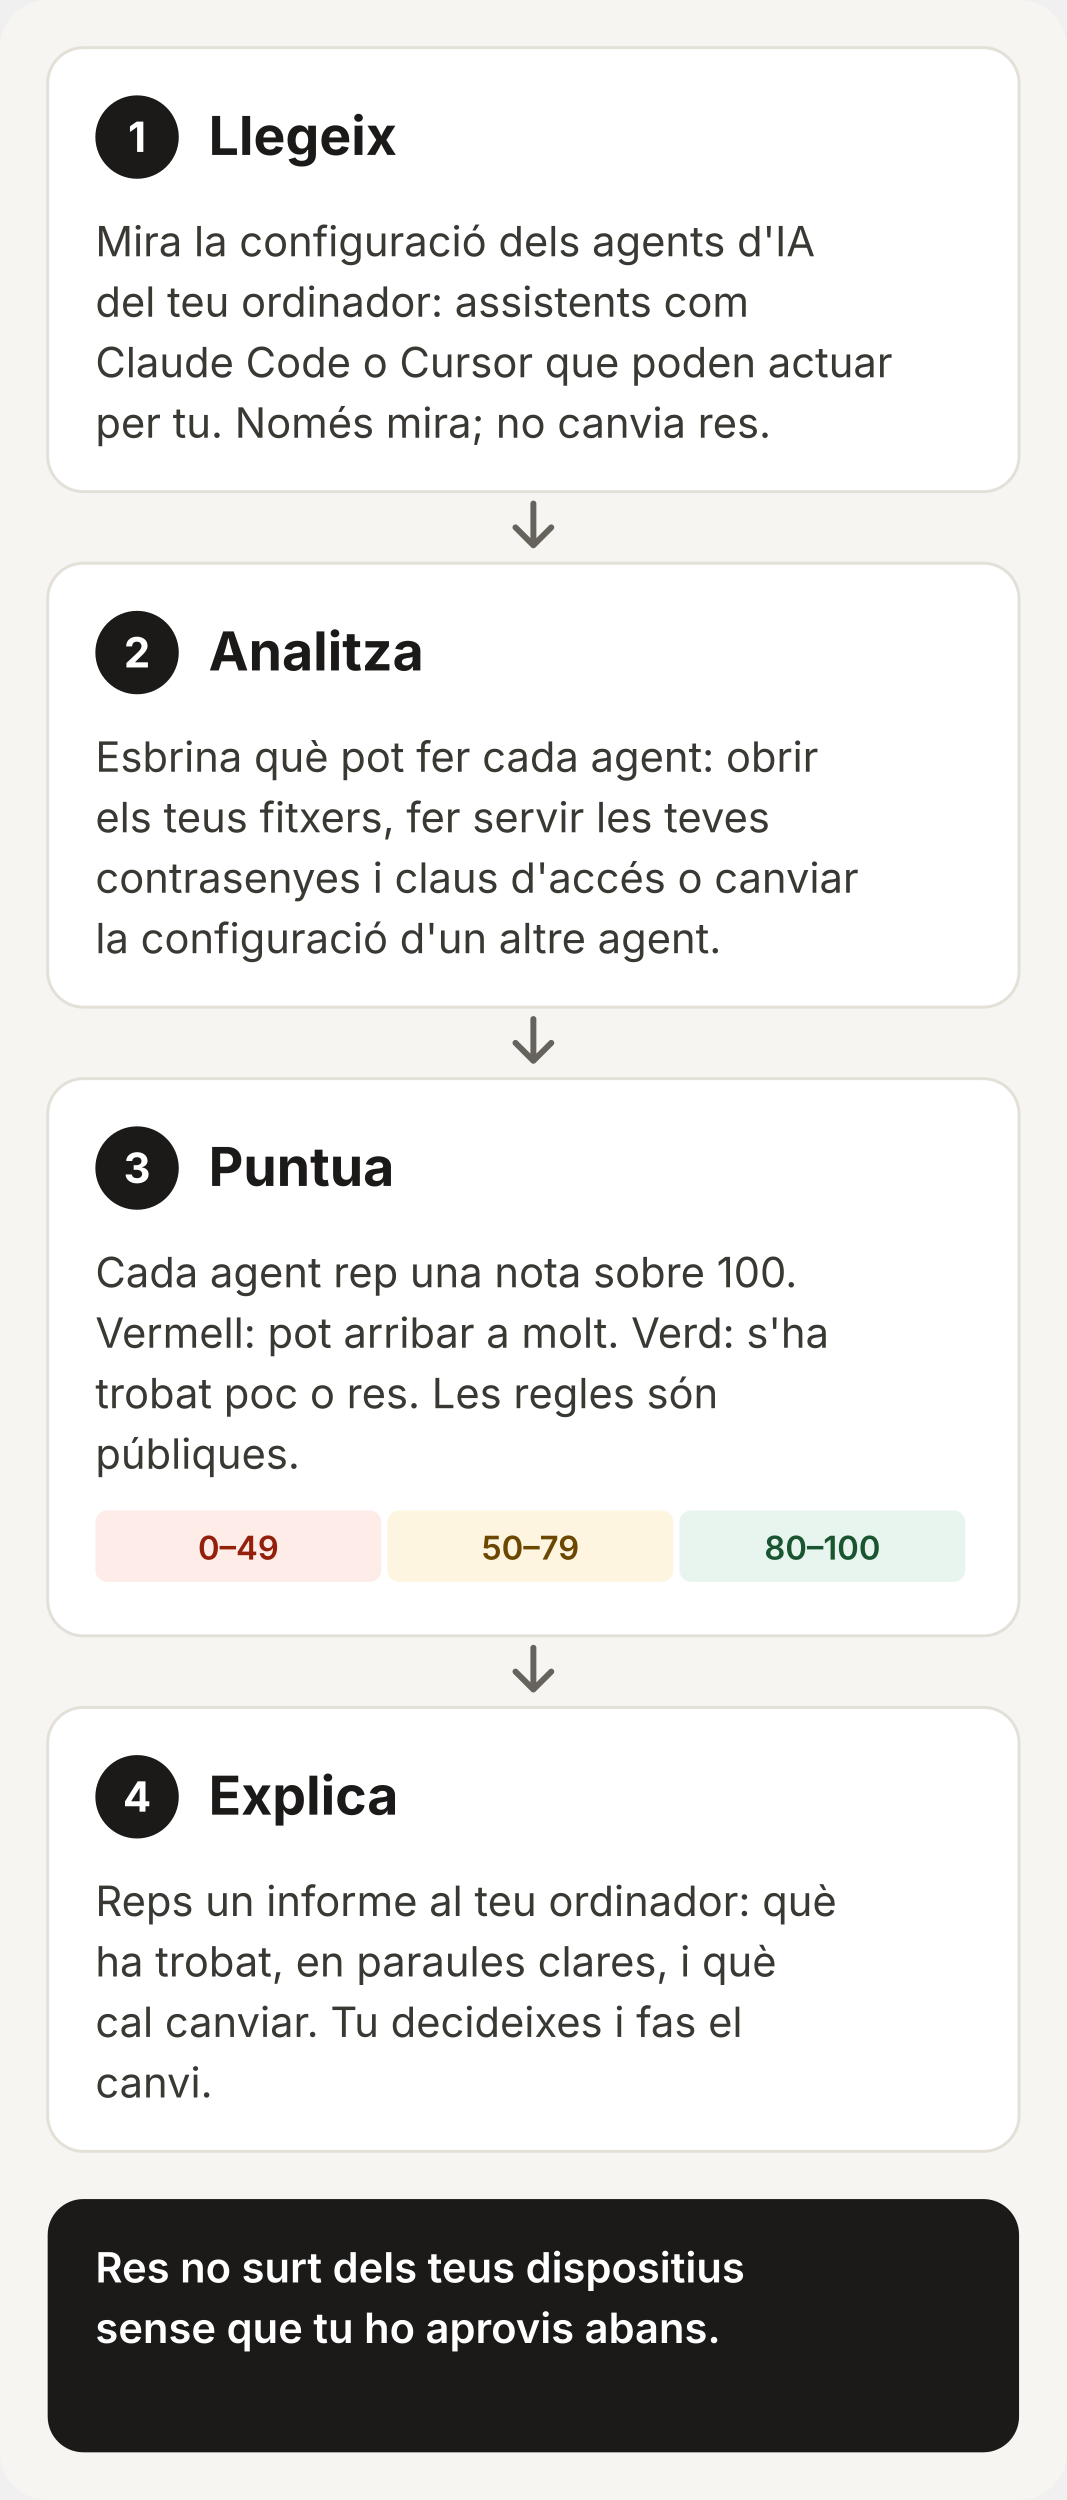
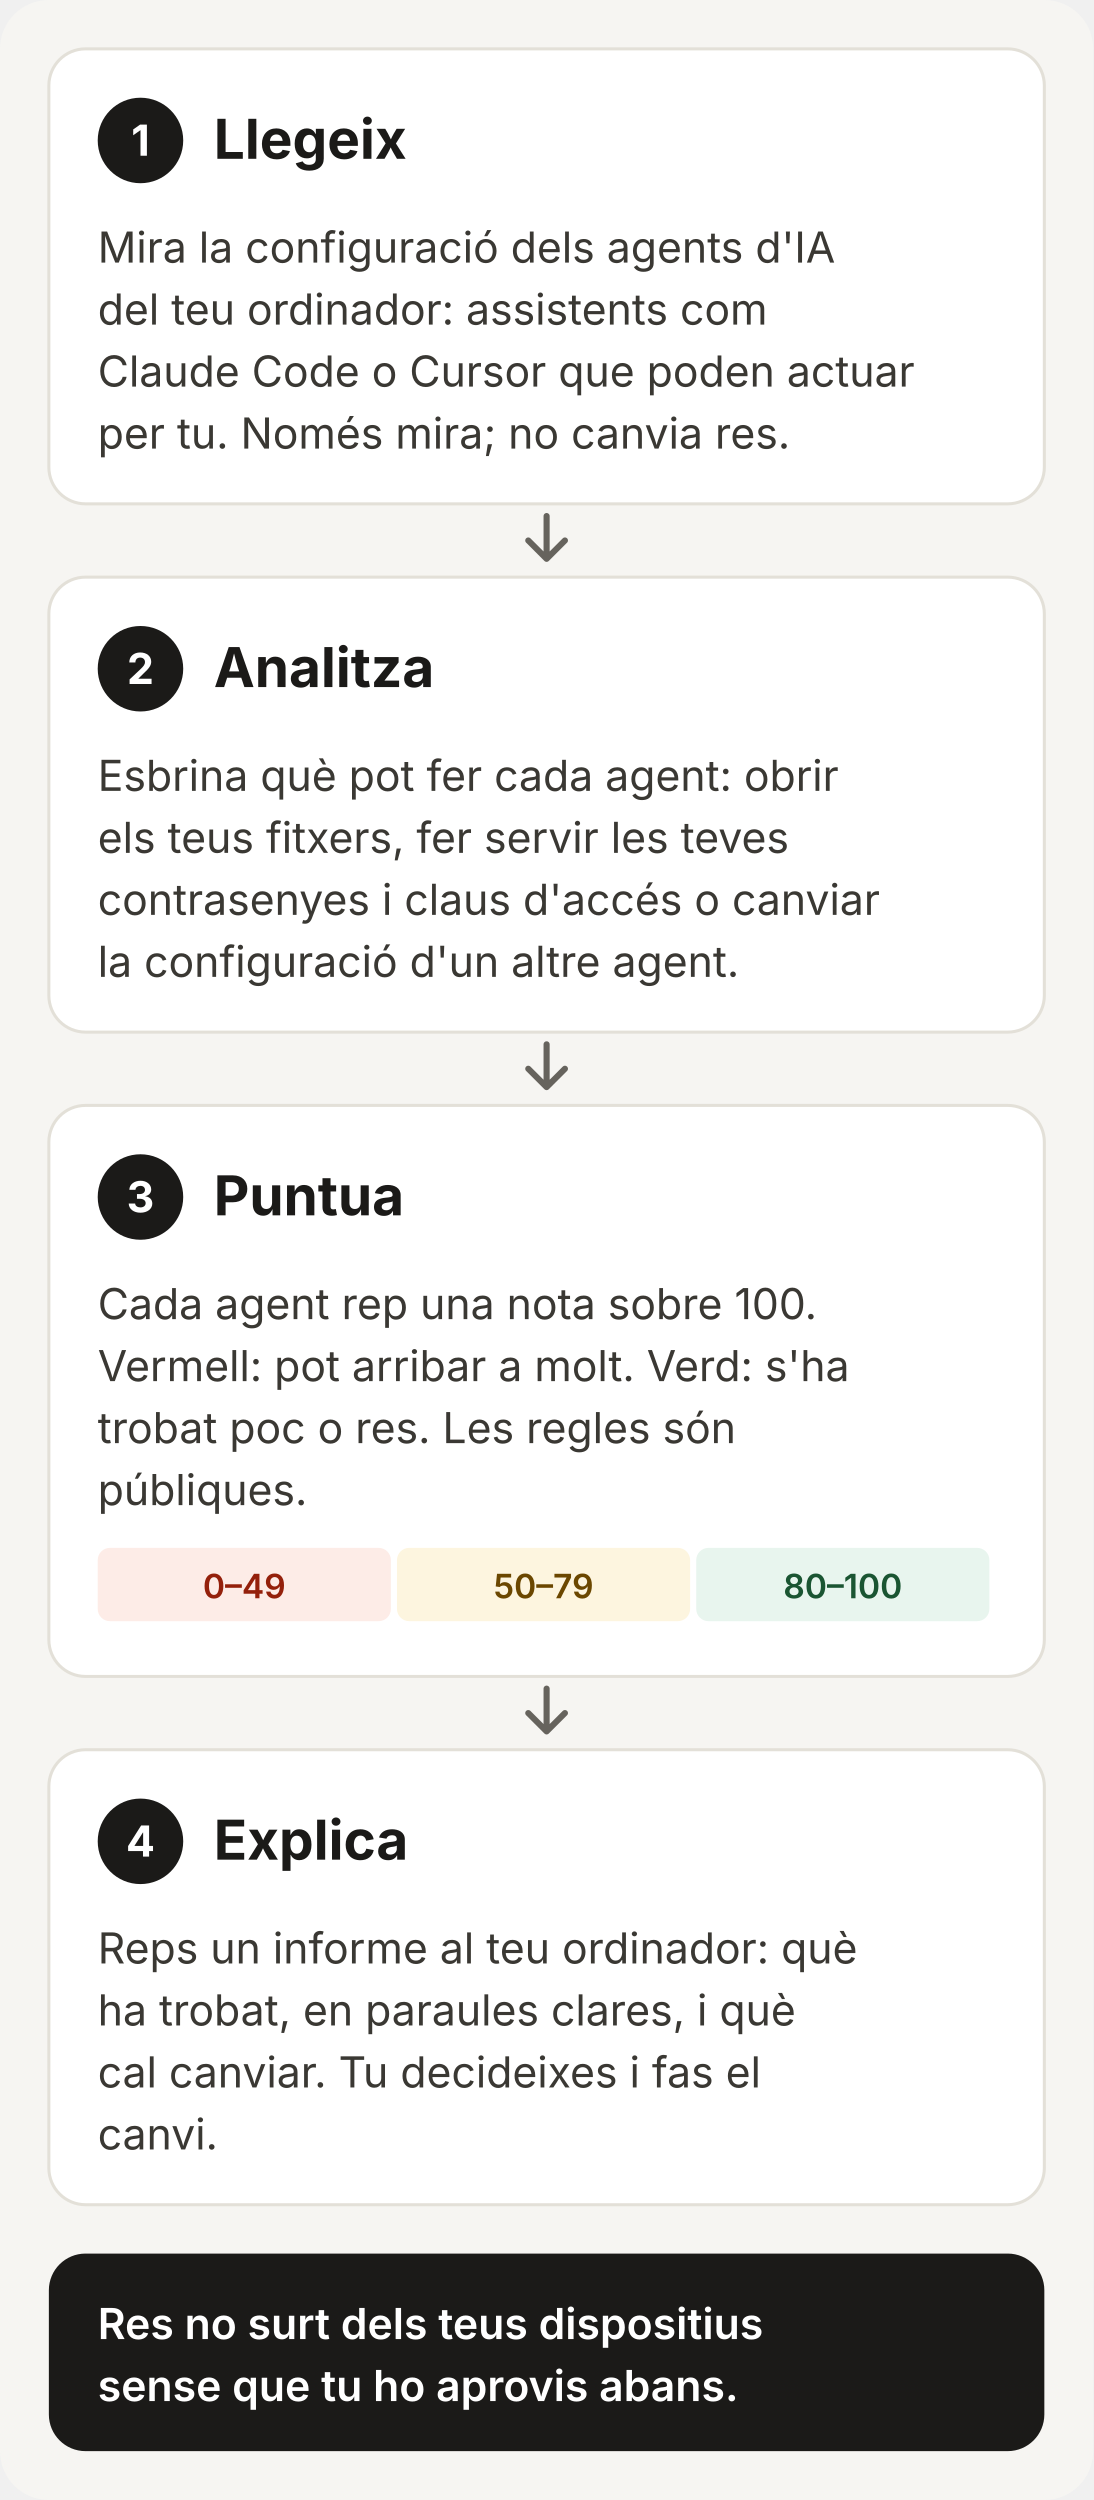
- <svg xmlns="http://www.w3.org/2000/svg" viewBox="0 0 358 839" width="358" height="839" role="img" font-family="system-ui,-apple-system,&quot;Segoe UI&quot;,sans-serif">
-   <rect width="358" height="839" rx="16" fill="#F6F5F2" />
+ <svg xmlns="http://www.w3.org/2000/svg" viewBox="0 0 358 818.7" width="358" height="818.7" role="img" font-family="system-ui,-apple-system,&quot;Segoe UI&quot;,sans-serif">
+   <rect width="358" height="818.7" rx="16" fill="#F6F5F2" />
  <rect x="16" y="16" width="326" height="149" rx="12" fill="#FFFFFF" stroke="#E3E0D8" />
  <circle cx="46" cy="46" r="14" fill="#1B1A18" />
  <text x="46" y="51" font-size="14" font-weight="700" fill="#FFFFFF" text-anchor="middle">1</text>
  <text x="70" y="52" font-size="18" font-weight="700" fill="#1B1A18">Llegeix</text>
  <text x="32" y="86.0" font-size="14" font-weight="400" fill="#3A3833">Mira la configuració dels agents d'IA</text>
  <text x="32" y="106.3" font-size="14" font-weight="400" fill="#3A3833">del teu ordinador: assistents com</text>
  <text x="32" y="126.6" font-size="14" font-weight="400" fill="#3A3833">Claude Code o Cursor que poden actuar</text>
  <text x="32" y="146.9" font-size="14" font-weight="400" fill="#3A3833">per tu. Només mira; no canvia res.</text>
  <path d="M179.0 169 v14 m-6 -6 l6 6 l6 -6" fill="none" stroke="#66635D" stroke-width="2" stroke-linecap="round" stroke-linejoin="round" />
  <rect x="16" y="189" width="326" height="149" rx="12" fill="#FFFFFF" stroke="#E3E0D8" />
  <circle cx="46" cy="219" r="14" fill="#1B1A18" />
  <text x="46" y="224" font-size="14" font-weight="700" fill="#FFFFFF" text-anchor="middle">2</text>
  <text x="70" y="225" font-size="18" font-weight="700" fill="#1B1A18">Analitza</text>
  <text x="32" y="259.0" font-size="14" font-weight="400" fill="#3A3833">Esbrina què pot fer cada agent: obrir</text>
  <text x="32" y="279.3" font-size="14" font-weight="400" fill="#3A3833">els teus fitxers, fer servir les teves</text>
  <text x="32" y="299.6" font-size="14" font-weight="400" fill="#3A3833">contrasenyes i claus d'accés o canviar</text>
  <text x="32" y="319.9" font-size="14" font-weight="400" fill="#3A3833">la configuració d'un altre agent.</text>
  <path d="M179.0 342 v14 m-6 -6 l6 6 l6 -6" fill="none" stroke="#66635D" stroke-width="2" stroke-linecap="round" stroke-linejoin="round" />
  <rect x="16" y="362" width="326" height="187" rx="12" fill="#FFFFFF" stroke="#E3E0D8" />
  <circle cx="46" cy="392" r="14" fill="#1B1A18" />
  <text x="46" y="397" font-size="14" font-weight="700" fill="#FFFFFF" text-anchor="middle">3</text>
  <text x="70" y="398" font-size="18" font-weight="700" fill="#1B1A18">Puntua</text>
  <text x="32" y="432.0" font-size="14" font-weight="400" fill="#3A3833">Cada agent rep una nota sobre 100.</text>
  <text x="32" y="452.3" font-size="14" font-weight="400" fill="#3A3833">Vermell: pot arribar a molt. Verd: s'ha</text>
  <text x="32" y="472.6" font-size="14" font-weight="400" fill="#3A3833">trobat poc o res. Les regles són</text>
  <text x="32" y="492.9" font-size="14" font-weight="400" fill="#3A3833">públiques.</text>
  <rect x="32.0" y="506.9" width="96.0" height="24" rx="4" fill="#FDECE7" />
  <text x="80.0" y="523.4" font-size="11" font-weight="600" fill="#94200B" text-anchor="middle">0–49</text>
  <rect x="130.0" y="506.9" width="96.0" height="24" rx="4" fill="#FDF5DF" />
  <text x="178.0" y="523.4" font-size="11" font-weight="600" fill="#6B4700" text-anchor="middle">50–79</text>
  <rect x="228.0" y="506.9" width="96.0" height="24" rx="4" fill="#E8F5EE" />
  <text x="276.0" y="523.4" font-size="11" font-weight="600" fill="#1A5532" text-anchor="middle">80–100</text>
  <path d="M179.0 553 v14 m-6 -6 l6 6 l6 -6" fill="none" stroke="#66635D" stroke-width="2" stroke-linecap="round" stroke-linejoin="round" />
  <rect x="16" y="573" width="326" height="149" rx="12" fill="#FFFFFF" stroke="#E3E0D8" />
  <circle cx="46" cy="603" r="14" fill="#1B1A18" />
  <text x="46" y="608" font-size="14" font-weight="700" fill="#FFFFFF" text-anchor="middle">4</text>
  <text x="70" y="609" font-size="18" font-weight="700" fill="#1B1A18">Explica</text>
  <text x="32" y="643.0" font-size="14" font-weight="400" fill="#3A3833">Reps un informe al teu ordinador: què</text>
  <text x="32" y="663.3" font-size="14" font-weight="400" fill="#3A3833">ha trobat, en paraules clares, i què</text>
  <text x="32" y="683.6" font-size="14" font-weight="400" fill="#3A3833">cal canviar. Tu decideixes i fas el</text>
  <text x="32" y="703.9" font-size="14" font-weight="400" fill="#3A3833">canvi.</text>
-   <rect x="16" y="738" width="326" height="85" rx="12" fill="#1B1A18" />
+   <rect x="16" y="738" width="326" height="64.7" rx="12" fill="#1B1A18" />
  <text x="32" y="766.0" font-size="14" font-weight="600" fill="#FFFFFF">Res no surt dels teus dispositius</text>
  <text x="32" y="786.3" font-size="14" font-weight="600" fill="#FFFFFF">sense que tu ho aprovis abans.</text>
</svg>
